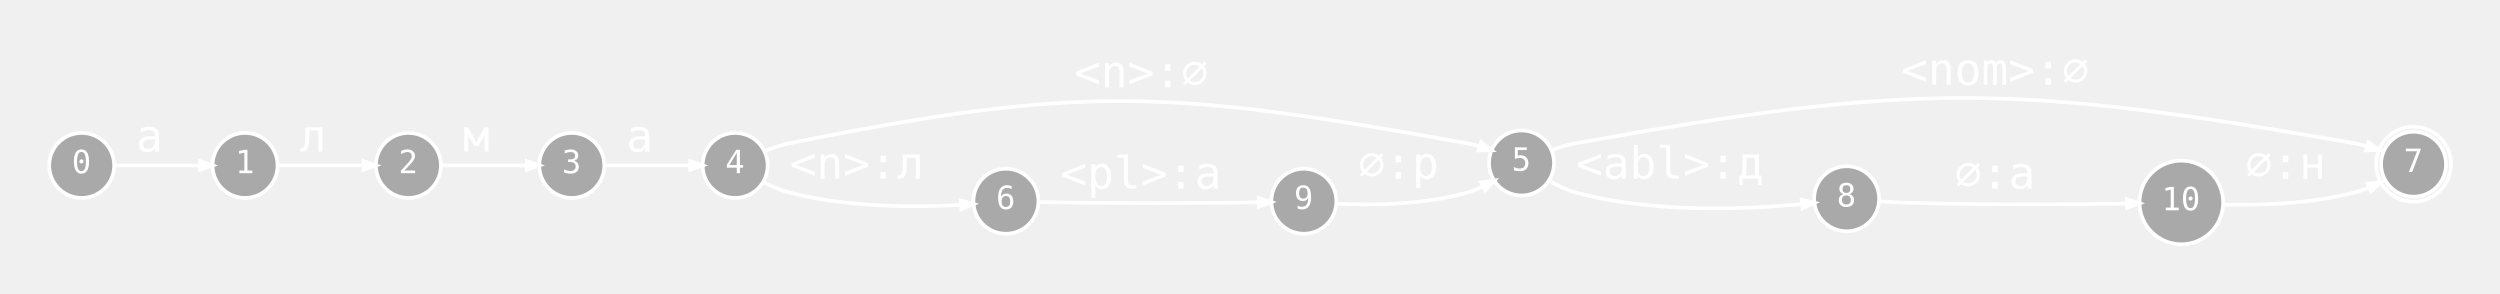
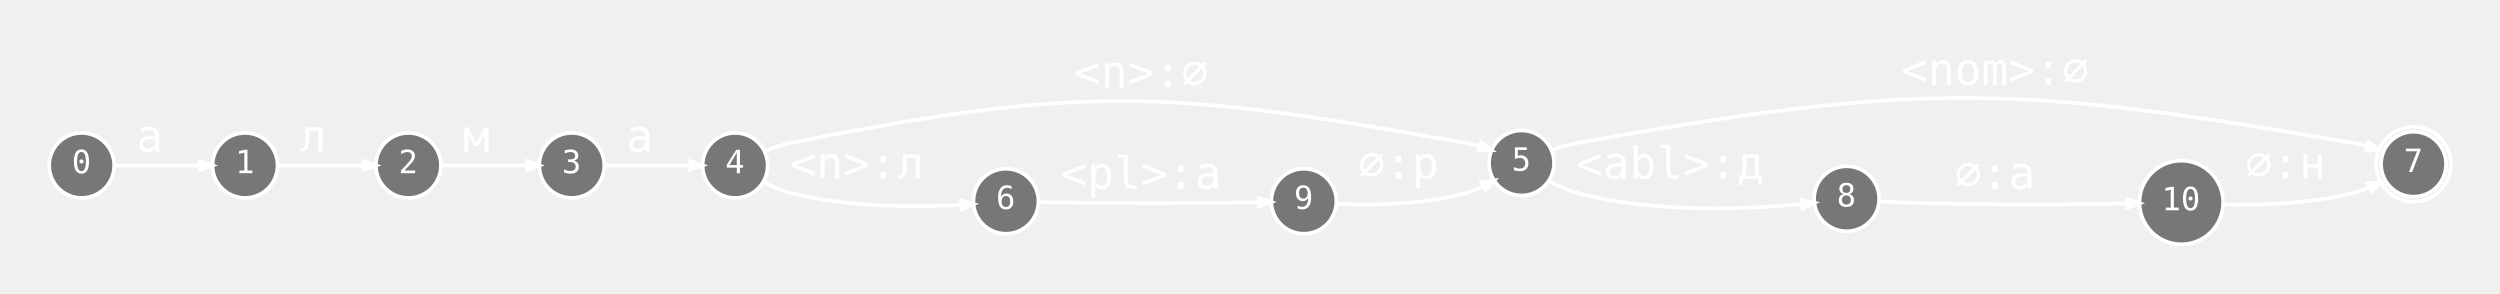
<svg xmlns="http://www.w3.org/2000/svg" viewBox="0 0 2700 317.333" height="317.333" width="2700" xml:space="preserve" id="svg2" version="1.1">
  <defs id="defs6" />
  <g transform="matrix(1.333333,0,0,1.333333,0,4.6e-6)" id="g10">
    <g id="g12">
-       <path id="path14" style="fill:#a9a9a9;fill-opacity:1;fill-rule:nonzero;stroke:none" d="m 92.488,134 c 0,14.539 -11.785,26.328 -26.324,26.328 -14.543,0 -26.328,-11.789 -26.328,-26.328 0,-14.539 11.785,-26.328 26.328,-26.328 14.539,0 26.324,11.789 26.324,26.328" />
+       <path id="path14" style="fill:#777777;fill-opacity:1;fill-rule:nonzero;stroke:none" d="m 92.488,134 c 0,14.539 -11.785,26.328 -26.324,26.328 -14.543,0 -26.328,-11.789 -26.328,-26.328 0,-14.539 11.785,-26.328 26.328,-26.328 14.539,0 26.324,11.789 26.324,26.328" />
      <path id="path16" style="fill:none;stroke:#ffffff;stroke-width:3;stroke-linecap:butt;stroke-linejoin:miter;stroke-miterlimit:10;stroke-dasharray:none;stroke-opacity:1" d="m 92.488,134 c 0,14.539 -11.785,26.328 -26.324,26.328 -14.543,0 -26.328,-11.789 -26.328,-26.328 0,-14.539 11.785,-26.328 26.328,-26.328 14.539,0 26.324,11.789 26.324,26.328" />
      <text id="text20" style="font-variant:normal;font-weight:normal;font-size:26px;font-family:'DejaVu Sans Mono';-inkscape-font-specification:DejaVuSansMono;writing-mode:lr-tb;fill:#ffffff;fill-opacity:1;fill-rule:nonzero;stroke:none" transform="translate(58.16406,140.3008)">
        <tspan id="tspan18" y="0" x="0">0</tspan>
      </text>
-       <path id="path22" style="fill:#a9a9a9;fill-opacity:1;fill-rule:nonzero;stroke:none" d="m 224.816,134 c 0,14.539 -11.789,26.328 -26.328,26.328 -14.539,0 -26.328,-11.789 -26.328,-26.328 0,-14.539 11.789,-26.328 26.328,-26.328 14.539,0 26.328,11.789 26.328,26.328" />
+       <path id="path22" style="fill:#777777;fill-opacity:1;fill-rule:nonzero;stroke:none" d="m 224.816,134 c 0,14.539 -11.789,26.328 -26.328,26.328 -14.539,0 -26.328,-11.789 -26.328,-26.328 0,-14.539 11.789,-26.328 26.328,-26.328 14.539,0 26.328,11.789 26.328,26.328" />
      <path id="path24" style="fill:none;stroke:#ffffff;stroke-width:3;stroke-linecap:butt;stroke-linejoin:miter;stroke-miterlimit:10;stroke-dasharray:none;stroke-opacity:1" d="m 224.816,134 c 0,14.539 -11.789,26.328 -26.328,26.328 -14.539,0 -26.328,-11.789 -26.328,-26.328 0,-14.539 11.789,-26.328 26.328,-26.328 14.539,0 26.328,11.789 26.328,26.328" />
      <text id="text28" style="font-variant:normal;font-weight:normal;font-size:26px;font-family:'DejaVu Sans Mono';-inkscape-font-specification:DejaVuSansMono;writing-mode:lr-tb;fill:#ffffff;fill-opacity:1;fill-rule:nonzero;stroke:none" transform="translate(190.4883,140.3008)">
        <tspan id="tspan26" y="0" x="0">1</tspan>
      </text>
      <path id="path30" style="fill:none;stroke:#ffffff;stroke-width:3;stroke-linecap:butt;stroke-linejoin:miter;stroke-miterlimit:10;stroke-dasharray:none;stroke-opacity:1" d="m 92.602,134 c 19.734,0 47.328,0 69.261,0" />
      <path id="path32" style="fill:#ffffff;fill-opacity:1;fill-rule:nonzero;stroke:#ffffff;stroke-width:3;stroke-linecap:butt;stroke-linejoin:miter;stroke-miterlimit:10;stroke-dasharray:none;stroke-opacity:1" d="m 162.117,130.5 10,3.5 -10,3.5 z" />
      <text id="text36" style="font-variant:normal;font-weight:normal;font-size:36px;font-family:'DejaVu Sans Mono';-inkscape-font-specification:DejaVuSansMono;writing-mode:lr-tb;fill:#ffffff;fill-opacity:1;fill-rule:nonzero;stroke:none" transform="translate(110.3242,122.8008)">
        <tspan id="tspan34" y="0" x="0">а</tspan>
      </text>
-       <path id="path38" style="fill:#a9a9a9;fill-opacity:1;fill-rule:nonzero;stroke:none" d="m 357.141,134 c 0,14.539 -11.786,26.328 -26.325,26.328 -14.543,0 -26.328,-11.789 -26.328,-26.328 0,-14.539 11.785,-26.328 26.328,-26.328 14.539,0 26.325,11.789 26.325,26.328" />
+       <path id="path38" style="fill:#777777;fill-opacity:1;fill-rule:nonzero;stroke:none" d="m 357.141,134 c 0,14.539 -11.786,26.328 -26.325,26.328 -14.543,0 -26.328,-11.789 -26.328,-26.328 0,-14.539 11.785,-26.328 26.328,-26.328 14.539,0 26.325,11.789 26.325,26.328" />
      <path id="path40" style="fill:none;stroke:#ffffff;stroke-width:3;stroke-linecap:butt;stroke-linejoin:miter;stroke-miterlimit:10;stroke-dasharray:none;stroke-opacity:1" d="m 357.141,134 c 0,14.539 -11.786,26.328 -26.325,26.328 -14.543,0 -26.328,-11.789 -26.328,-26.328 0,-14.539 11.785,-26.328 26.328,-26.328 14.539,0 26.325,11.789 26.325,26.328" />
      <text id="text44" style="font-variant:normal;font-weight:normal;font-size:26px;font-family:'DejaVu Sans Mono';-inkscape-font-specification:DejaVuSansMono;writing-mode:lr-tb;fill:#ffffff;fill-opacity:1;fill-rule:nonzero;stroke:none" transform="translate(322.8164,140.3008)">
        <tspan id="tspan42" y="0" x="0">2</tspan>
      </text>
      <path id="path46" style="fill:none;stroke:#ffffff;stroke-width:3;stroke-linecap:butt;stroke-linejoin:miter;stroke-miterlimit:10;stroke-dasharray:none;stroke-opacity:1" d="m 224.926,134 c 19.734,0 47.332,0 69.262,0" />
      <path id="path48" style="fill:#ffffff;fill-opacity:1;fill-rule:nonzero;stroke:#ffffff;stroke-width:3;stroke-linecap:butt;stroke-linejoin:miter;stroke-miterlimit:10;stroke-dasharray:none;stroke-opacity:1" d="m 294.441,130.5 10,3.5 -10,3.5 z" />
      <text id="text52" style="font-variant:normal;font-weight:normal;font-size:36px;font-family:'DejaVu Sans Mono';-inkscape-font-specification:DejaVuSansMono;writing-mode:lr-tb;fill:#ffffff;fill-opacity:1;fill-rule:nonzero;stroke:none" transform="translate(242.6523,122.8008)">
        <tspan id="tspan50" y="0" x="0">л</tspan>
      </text>
-       <path id="path54" style="fill:#a9a9a9;fill-opacity:1;fill-rule:nonzero;stroke:none" d="m 489.469,134 c 0,14.539 -11.789,26.328 -26.328,26.328 -14.539,0 -26.329,-11.789 -26.329,-26.328 0,-14.539 11.79,-26.328 26.329,-26.328 14.539,0 26.328,11.789 26.328,26.328" />
+       <path id="path54" style="fill:#777777;fill-opacity:1;fill-rule:nonzero;stroke:none" d="m 489.469,134 c 0,14.539 -11.789,26.328 -26.328,26.328 -14.539,0 -26.329,-11.789 -26.329,-26.328 0,-14.539 11.79,-26.328 26.329,-26.328 14.539,0 26.328,11.789 26.328,26.328" />
      <path id="path56" style="fill:none;stroke:#ffffff;stroke-width:3;stroke-linecap:butt;stroke-linejoin:miter;stroke-miterlimit:10;stroke-dasharray:none;stroke-opacity:1" d="m 489.469,134 c 0,14.539 -11.789,26.328 -26.328,26.328 -14.539,0 -26.329,-11.789 -26.329,-26.328 0,-14.539 11.79,-26.328 26.329,-26.328 14.539,0 26.328,11.789 26.328,26.328" />
      <text id="text60" style="font-variant:normal;font-weight:normal;font-size:26px;font-family:'DejaVu Sans Mono';-inkscape-font-specification:DejaVuSansMono;writing-mode:lr-tb;fill:#ffffff;fill-opacity:1;fill-rule:nonzero;stroke:none" transform="translate(455.1406,140.3008)">
        <tspan id="tspan58" y="0" x="0">3</tspan>
      </text>
      <path id="path62" style="fill:none;stroke:#ffffff;stroke-width:3;stroke-linecap:butt;stroke-linejoin:miter;stroke-miterlimit:10;stroke-dasharray:none;stroke-opacity:1" d="m 357.254,134 c 19.734,0 47.328,0 69.262,0" />
      <path id="path64" style="fill:#ffffff;fill-opacity:1;fill-rule:nonzero;stroke:#ffffff;stroke-width:3;stroke-linecap:butt;stroke-linejoin:miter;stroke-miterlimit:10;stroke-dasharray:none;stroke-opacity:1" d="m 426.766,130.5 10,3.5 -10,3.5 z" />
      <text id="text68" style="font-variant:normal;font-weight:normal;font-size:36px;font-family:'DejaVu Sans Mono';-inkscape-font-specification:DejaVuSansMono;writing-mode:lr-tb;fill:#ffffff;fill-opacity:1;fill-rule:nonzero;stroke:none" transform="translate(374.9766,122.8008)">
        <tspan id="tspan66" y="0" x="0">м</tspan>
      </text>
-       <path id="path70" style="fill:#a9a9a9;fill-opacity:1;fill-rule:nonzero;stroke:none" d="m 621.793,134 c 0,14.539 -11.785,26.328 -26.328,26.328 -14.539,0 -26.324,-11.789 -26.324,-26.328 0,-14.539 11.785,-26.328 26.324,-26.328 14.543,0 26.328,11.789 26.328,26.328" />
+       <path id="path70" style="fill:#777777;fill-opacity:1;fill-rule:nonzero;stroke:none" d="m 621.793,134 c 0,14.539 -11.785,26.328 -26.328,26.328 -14.539,0 -26.324,-11.789 -26.324,-26.328 0,-14.539 11.785,-26.328 26.324,-26.328 14.543,0 26.328,11.789 26.328,26.328" />
      <path id="path72" style="fill:none;stroke:#ffffff;stroke-width:3;stroke-linecap:butt;stroke-linejoin:miter;stroke-miterlimit:10;stroke-dasharray:none;stroke-opacity:1" d="m 621.793,134 c 0,14.539 -11.785,26.328 -26.328,26.328 -14.539,0 -26.324,-11.789 -26.324,-26.328 0,-14.539 11.785,-26.328 26.324,-26.328 14.543,0 26.328,11.789 26.328,26.328" />
      <text id="text76" style="font-variant:normal;font-weight:normal;font-size:26px;font-family:'DejaVu Sans Mono';-inkscape-font-specification:DejaVuSansMono;writing-mode:lr-tb;fill:#ffffff;fill-opacity:1;fill-rule:nonzero;stroke:none" transform="translate(587.4648,140.3008)">
        <tspan id="tspan74" y="0" x="0">4</tspan>
      </text>
      <path id="path78" style="fill:none;stroke:#ffffff;stroke-width:3;stroke-linecap:butt;stroke-linejoin:miter;stroke-miterlimit:10;stroke-dasharray:none;stroke-opacity:1" d="m 489.578,134 c 19.734,0 47.328,0 69.262,0" />
      <path id="path80" style="fill:#ffffff;fill-opacity:1;fill-rule:nonzero;stroke:#ffffff;stroke-width:3;stroke-linecap:butt;stroke-linejoin:miter;stroke-miterlimit:10;stroke-dasharray:none;stroke-opacity:1" d="m 559.094,130.5 10,3.5 -10,3.5 z" />
      <text id="text84" style="font-variant:normal;font-weight:normal;font-size:36px;font-family:'DejaVu Sans Mono';-inkscape-font-specification:DejaVuSansMono;writing-mode:lr-tb;fill:#ffffff;fill-opacity:1;fill-rule:nonzero;stroke:none" transform="translate(507.3047,122.8008)">
        <tspan id="tspan82" y="0" x="0">а</tspan>
      </text>
-       <path id="path86" style="fill:#a9a9a9;fill-opacity:1;fill-rule:nonzero;stroke:#ffffff;stroke-width:3;stroke-linecap:butt;stroke-linejoin:miter;stroke-miterlimit:10;stroke-dasharray:none;stroke-opacity:1" d="m 1258.77,132 c 0,14.539 -11.786,26.328 -26.325,26.328 -14.539,0 -26.328,-11.789 -26.328,-26.328 0,-14.539 11.789,-26.328 26.328,-26.328 14.539,0 26.325,11.789 26.325,26.328" />
+       <path id="path86" style="fill:#777777;fill-opacity:1;fill-rule:nonzero;stroke:#ffffff;stroke-width:3;stroke-linecap:butt;stroke-linejoin:miter;stroke-miterlimit:10;stroke-dasharray:none;stroke-opacity:1" d="m 1258.77,132 c 0,14.539 -11.786,26.328 -26.325,26.328 -14.539,0 -26.328,-11.789 -26.328,-26.328 0,-14.539 11.789,-26.328 26.328,-26.328 14.539,0 26.325,11.789 26.325,26.328" />
      <text id="text90" style="font-variant:normal;font-weight:normal;font-size:26px;font-family:'DejaVu Sans Mono';-inkscape-font-specification:DejaVuSansMono;writing-mode:lr-tb;fill:#ffffff;fill-opacity:1;fill-rule:nonzero;stroke:none" transform="translate(1224.445,138.3008)">
        <tspan id="tspan88" y="0" x="0">5</tspan>
      </text>
      <path id="path92" style="fill:none;stroke:#ffffff;stroke-width:3;stroke-linecap:butt;stroke-linejoin:miter;stroke-miterlimit:10;stroke-dasharray:none;stroke-opacity:1" d="m 619.23,122.543 c 6.434,-2.691 13.551,-5.172 20.399,-6.543 239.101,-47.859 308.637,-43.055 548.652,0 3.407,0.609 6.899,1.473 10.344,2.484" />
      <path id="path94" style="fill:#ffffff;fill-opacity:1;fill-rule:nonzero;stroke:#ffffff;stroke-width:3;stroke-linecap:butt;stroke-linejoin:miter;stroke-miterlimit:10;stroke-dasharray:none;stroke-opacity:1" d="m 1199.738,115.164 8.383,6.481 -10.594,0.164 z" />
      <text id="text98" style="font-variant:normal;font-weight:normal;font-size:36px;font-family:'DejaVu Sans Mono';-inkscape-font-specification:DejaVuSansMono;writing-mode:lr-tb;fill:#ffffff;fill-opacity:1;fill-rule:nonzero;stroke:none" transform="translate(869.957,70.80078)">
        <tspan id="tspan96" y="0" x="0 21.672 43.488 65.16">&lt;n&gt;:</tspan>
      </text>
      <text id="text102" style="font-variant:normal;font-weight:normal;font-size:36px;font-family:'DejaVu Sans Mono';-inkscape-font-specification:DejaVuSansMono;writing-mode:lr-tb;fill:#ffffff;fill-opacity:1;fill-rule:nonzero;stroke:none" transform="translate(956.933,70.80078)">
        <tspan id="tspan100" y="0" x="0">∅</tspan>
      </text>
-       <path id="path104" style="fill:#a9a9a9;fill-opacity:1;fill-rule:nonzero;stroke:none" d="m 841.121,163 c 0,14.539 -11.789,26.328 -26.328,26.328 -14.539,0 -26.328,-11.789 -26.328,-26.328 0,-14.539 11.789,-26.328 26.328,-26.328 14.539,0 26.328,11.789 26.328,26.328" />
+       <path id="path104" style="fill:#777777;fill-opacity:1;fill-rule:nonzero;stroke:none" d="m 841.121,163 c 0,14.539 -11.789,26.328 -26.328,26.328 -14.539,0 -26.328,-11.789 -26.328,-26.328 0,-14.539 11.789,-26.328 26.328,-26.328 14.539,0 26.328,11.789 26.328,26.328" />
      <path id="path106" style="fill:none;stroke:#ffffff;stroke-width:3;stroke-linecap:butt;stroke-linejoin:miter;stroke-miterlimit:10;stroke-dasharray:none;stroke-opacity:1" d="m 841.121,163 c 0,14.539 -11.789,26.328 -26.328,26.328 -14.539,0 -26.328,-11.789 -26.328,-26.328 0,-14.539 11.789,-26.328 26.328,-26.328 14.539,0 26.328,11.789 26.328,26.328" />
      <text id="text110" style="font-variant:normal;font-weight:normal;font-size:26px;font-family:'DejaVu Sans Mono';-inkscape-font-specification:DejaVuSansMono;writing-mode:lr-tb;fill:#ffffff;fill-opacity:1;fill-rule:nonzero;stroke:none" transform="translate(806.793,169.3008)">
        <tspan id="tspan108" y="0" x="0">6</tspan>
      </text>
      <path id="path112" style="fill:none;stroke:#ffffff;stroke-width:3;stroke-linecap:butt;stroke-linejoin:miter;stroke-miterlimit:10;stroke-dasharray:none;stroke-opacity:1" d="m 618.137,147.34 c 6.66,3.457 14.168,6.746 21.492,8.66 46.695,12.211 102.812,11.922 138.484,9.973" />
      <path id="path114" style="fill:#ffffff;fill-opacity:1;fill-rule:nonzero;stroke:none" d="m 778.297,162.453 10.195,2.871 -9.762,4.117 z" />
      <path id="path116" style="fill:none;stroke:#ffffff;stroke-width:3;stroke-linecap:butt;stroke-linejoin:miter;stroke-miterlimit:10;stroke-dasharray:none;stroke-opacity:1" d="m 778.297,162.453 10.195,2.871 -9.762,4.117 z" />
      <text id="text120" style="font-variant:normal;font-weight:normal;font-size:36px;font-family:'DejaVu Sans Mono';-inkscape-font-specification:DejaVuSansMono;writing-mode:lr-tb;fill:#ffffff;fill-opacity:1;fill-rule:nonzero;stroke:none" transform="translate(639.6289,144.8008)">
        <tspan id="tspan118" y="0" x="0 21.672 43.488 65.16">&lt;n&gt;:</tspan>
      </text>
      <text id="text124" style="font-variant:normal;font-weight:normal;font-size:36px;font-family:'DejaVu Sans Mono';-inkscape-font-specification:DejaVuSansMono;writing-mode:lr-tb;fill:#ffffff;fill-opacity:1;fill-rule:nonzero;stroke:none" transform="translate(726.6049,144.8008)">
        <tspan id="tspan122" y="0" x="0">л</tspan>
      </text>
-       <path id="path126" style="fill:#a9a9a9;fill-opacity:1;fill-rule:nonzero;stroke:none" d="m 1981.285,133 c 0,14.527 -11.777,26.305 -26.308,26.305 -14.528,0 -26.305,-11.778 -26.305,-26.305 0,-14.527 11.777,-26.305 26.305,-26.305 14.531,0 26.308,11.778 26.308,26.305" />
+       <path id="path126" style="fill:#777777;fill-opacity:1;fill-rule:nonzero;stroke:none" d="m 1981.285,133 c 0,14.527 -11.777,26.305 -26.308,26.305 -14.528,0 -26.305,-11.778 -26.305,-26.305 0,-14.527 11.777,-26.305 26.305,-26.305 14.531,0 26.308,11.778 26.308,26.305" />
      <path id="path128" style="fill:none;stroke:#ffffff;stroke-width:3;stroke-linecap:butt;stroke-linejoin:miter;stroke-miterlimit:10;stroke-dasharray:none;stroke-opacity:1" d="m 1981.285,133 c 0,14.527 -11.777,26.305 -26.308,26.305 -14.528,0 -26.305,-11.778 -26.305,-26.305 0,-14.527 11.777,-26.305 26.305,-26.305 14.531,0 26.308,11.778 26.308,26.305" />
      <path id="path130" style="fill:none;stroke:#ffffff;stroke-width:3;stroke-linecap:butt;stroke-linejoin:miter;stroke-miterlimit:10;stroke-dasharray:none;stroke-opacity:1" d="m 1985.305,133 c 0,16.75 -13.578,30.328 -30.328,30.328 -16.747,0 -30.325,-13.578 -30.325,-30.328 0,-16.75 13.578,-30.328 30.325,-30.328 16.75,0 30.328,13.578 30.328,30.328" />
      <text id="text134" style="font-variant:normal;font-weight:normal;font-size:26px;font-family:'DejaVu Sans Mono';-inkscape-font-specification:DejaVuSansMono;writing-mode:lr-tb;fill:#ffffff;fill-opacity:1;fill-rule:nonzero;stroke:none" transform="translate(1946.977,139.3008)">
        <tspan id="tspan132" y="0" x="0">7</tspan>
      </text>
      <path id="path136" style="fill:none;stroke:#ffffff;stroke-width:3;stroke-linecap:butt;stroke-linejoin:miter;stroke-miterlimit:10;stroke-dasharray:none;stroke-opacity:1" d="m 1256.766,121.645 c 6.316,-2.329 13.234,-4.461 19.839,-5.645 275.696,-49.453 354.297,-48.207 630.211,0 3.446,0.602 6.977,1.434 10.477,2.41" />
      <path id="path138" style="fill:#ffffff;fill-opacity:1;fill-rule:nonzero;stroke:#ffffff;stroke-width:3;stroke-linecap:butt;stroke-linejoin:miter;stroke-miterlimit:10;stroke-dasharray:none;stroke-opacity:1" d="m 1918.496,115.121 8.484,6.348 -10.589,0.328 z" />
      <text id="text142" style="font-variant:normal;font-weight:normal;font-size:36px;font-family:'DejaVu Sans Mono';-inkscape-font-specification:DejaVuSansMono;writing-mode:lr-tb;fill:#ffffff;fill-opacity:1;fill-rule:nonzero;stroke:none" transform="translate(1539.934,68.80078)">
        <tspan id="tspan140" y="0" x="0 21.672 43.488 65.16 86.976 108.756">&lt;nom&gt;:</tspan>
      </text>
      <text id="text146" style="font-variant:normal;font-weight:normal;font-size:36px;font-family:'DejaVu Sans Mono';-inkscape-font-specification:DejaVuSansMono;writing-mode:lr-tb;fill:#ffffff;fill-opacity:1;fill-rule:nonzero;stroke:none" transform="translate(1670.362,68.80078)">
        <tspan id="tspan144" y="0" x="0">∅</tspan>
      </text>
-       <path id="path148" style="fill:#a9a9a9;fill-opacity:1;fill-rule:nonzero;stroke:none" d="m 1522.098,161 c 0,14.539 -11.789,26.328 -26.328,26.328 -14.54,0 -26.329,-11.789 -26.329,-26.328 0,-14.539 11.789,-26.328 26.329,-26.328 14.539,0 26.328,11.789 26.328,26.328" />
+       <path id="path148" style="fill:#777777;fill-opacity:1;fill-rule:nonzero;stroke:none" d="m 1522.098,161 c 0,14.539 -11.789,26.328 -26.328,26.328 -14.54,0 -26.329,-11.789 -26.329,-26.328 0,-14.539 11.789,-26.328 26.329,-26.328 14.539,0 26.328,11.789 26.328,26.328" />
      <path id="path150" style="fill:none;stroke:#ffffff;stroke-width:3;stroke-linecap:butt;stroke-linejoin:miter;stroke-miterlimit:10;stroke-dasharray:none;stroke-opacity:1" d="m 1522.098,161 c 0,14.539 -11.789,26.328 -26.328,26.328 -14.54,0 -26.329,-11.789 -26.329,-26.328 0,-14.539 11.789,-26.328 26.329,-26.328 14.539,0 26.328,11.789 26.328,26.328" />
      <text id="text154" style="font-variant:normal;font-weight:normal;font-size:26px;font-family:'DejaVu Sans Mono';-inkscape-font-specification:DejaVuSansMono;writing-mode:lr-tb;fill:#ffffff;fill-opacity:1;fill-rule:nonzero;stroke:none" transform="translate(1487.77,167.3008)">
        <tspan id="tspan152" y="0" x="0">8</tspan>
      </text>
      <path id="path156" style="fill:none;stroke:#ffffff;stroke-width:3;stroke-linecap:butt;stroke-linejoin:miter;stroke-miterlimit:10;stroke-dasharray:none;stroke-opacity:1" d="m 1254.52,146.383 c 6.761,3.867 14.476,7.551 22.085,9.617 62.657,17.016 139.192,13.492 182.946,9.301" />
      <path id="path158" style="fill:#ffffff;fill-opacity:1;fill-rule:nonzero;stroke:none" d="m 1459.371,161.801 10.305,2.461 -9.59,4.504 z" />
      <path id="path160" style="fill:none;stroke:#ffffff;stroke-width:3;stroke-linecap:butt;stroke-linejoin:miter;stroke-miterlimit:10;stroke-dasharray:none;stroke-opacity:1" d="m 1459.371,161.801 10.305,2.461 -9.59,4.504 z" />
      <text id="text164" style="font-variant:normal;font-weight:normal;font-size:36px;font-family:'DejaVu Sans Mono';-inkscape-font-specification:DejaVuSansMono;writing-mode:lr-tb;fill:#ffffff;fill-opacity:1;fill-rule:nonzero;stroke:none" transform="translate(1276.605,144.8008)">
        <tspan id="tspan162" y="0" x="0 21.672 43.488 65.16 86.976 108.756">&lt;abl&gt;:</tspan>
      </text>
      <text id="text168" style="font-variant:normal;font-weight:normal;font-size:36px;font-family:'DejaVu Sans Mono';-inkscape-font-specification:DejaVuSansMono;writing-mode:lr-tb;fill:#ffffff;fill-opacity:1;fill-rule:nonzero;stroke:none" transform="translate(1407.034,144.8008)">
        <tspan id="tspan166" y="0" x="0">д</tspan>
      </text>
-       <path id="path170" style="fill:#a9a9a9;fill-opacity:1;fill-rule:nonzero;stroke:none" d="m 1082.445,163 c 0,14.539 -11.785,26.328 -26.328,26.328 -14.539,0 -26.324,-11.789 -26.324,-26.328 0,-14.539 11.785,-26.328 26.324,-26.328 14.543,0 26.328,11.789 26.328,26.328" />
+       <path id="path170" style="fill:#777777;fill-opacity:1;fill-rule:nonzero;stroke:none" d="m 1082.445,163 c 0,14.539 -11.785,26.328 -26.328,26.328 -14.539,0 -26.324,-11.789 -26.324,-26.328 0,-14.539 11.785,-26.328 26.324,-26.328 14.543,0 26.328,11.789 26.328,26.328" />
      <path id="path172" style="fill:none;stroke:#ffffff;stroke-width:3;stroke-linecap:butt;stroke-linejoin:miter;stroke-miterlimit:10;stroke-dasharray:none;stroke-opacity:1" d="m 1082.445,163 c 0,14.539 -11.785,26.328 -26.328,26.328 -14.539,0 -26.324,-11.789 -26.324,-26.328 0,-14.539 11.785,-26.328 26.324,-26.328 14.543,0 26.328,11.789 26.328,26.328" />
      <text id="text176" style="font-variant:normal;font-weight:normal;font-size:26px;font-family:'DejaVu Sans Mono';-inkscape-font-specification:DejaVuSansMono;writing-mode:lr-tb;fill:#ffffff;fill-opacity:1;fill-rule:nonzero;stroke:none" transform="translate(1048.117,169.3008)">
        <tspan id="tspan174" y="0" x="0">9</tspan>
      </text>
      <path id="path178" style="fill:none;stroke:#ffffff;stroke-width:3;stroke-linecap:butt;stroke-linejoin:miter;stroke-miterlimit:10;stroke-dasharray:none;stroke-opacity:1" d="m 841.352,163.691 c 5.789,0.129 11.906,0.243 17.605,0.309 67.992,0.789 85.004,0.789 153,0 2.402,-0.027 4.879,-0.062 7.375,-0.105" />
      <path id="path180" style="fill:#ffffff;fill-opacity:1;fill-rule:nonzero;stroke:none" d="m 1019.488,160.391 10.071,3.3 -9.93,3.696 z" />
      <path id="path182" style="fill:none;stroke:#ffffff;stroke-width:3;stroke-linecap:butt;stroke-linejoin:miter;stroke-miterlimit:10;stroke-dasharray:none;stroke-opacity:1" d="m 1019.488,160.391 10.071,3.3 -9.93,3.696 z" />
      <text id="text186" style="font-variant:normal;font-weight:normal;font-size:36px;font-family:'DejaVu Sans Mono';-inkscape-font-specification:DejaVuSansMono;writing-mode:lr-tb;fill:#ffffff;fill-opacity:1;fill-rule:nonzero;stroke:none" transform="translate(858.957,152.8008)">
        <tspan id="tspan184" y="0" x="0 21.672 43.488 65.16 86.976">&lt;pl&gt;:</tspan>
      </text>
      <text id="text190" style="font-variant:normal;font-weight:normal;font-size:36px;font-family:'DejaVu Sans Mono';-inkscape-font-specification:DejaVuSansMono;writing-mode:lr-tb;fill:#ffffff;fill-opacity:1;fill-rule:nonzero;stroke:none" transform="translate(967.713,152.8008)">
        <tspan id="tspan188" y="0" x="0">а</tspan>
      </text>
-       <path id="path192" style="fill:#a9a9a9;fill-opacity:1;fill-rule:nonzero;stroke:none" d="m 1800.758,164 c 0,18.711 -15.172,33.883 -33.883,33.883 -18.715,0 -33.883,-15.172 -33.883,-33.883 0,-18.711 15.168,-33.883 33.883,-33.883 18.711,0 33.883,15.172 33.883,33.883" />
+       <path id="path192" style="fill:#777777;fill-opacity:1;fill-rule:nonzero;stroke:none" d="m 1800.758,164 c 0,18.711 -15.172,33.883 -33.883,33.883 -18.715,0 -33.883,-15.172 -33.883,-33.883 0,-18.711 15.168,-33.883 33.883,-33.883 18.711,0 33.883,15.172 33.883,33.883" />
      <path id="path194" style="fill:none;stroke:#ffffff;stroke-width:3;stroke-linecap:butt;stroke-linejoin:miter;stroke-miterlimit:10;stroke-dasharray:none;stroke-opacity:1" d="m 1800.758,164 c 0,18.711 -15.172,33.883 -33.883,33.883 -18.715,0 -33.883,-15.172 -33.883,-33.883 0,-18.711 15.168,-33.883 33.883,-33.883 18.711,0 33.883,15.172 33.883,33.883" />
      <text id="text198" style="font-variant:normal;font-weight:normal;font-size:26px;font-family:'DejaVu Sans Mono';-inkscape-font-specification:DejaVuSansMono;writing-mode:lr-tb;fill:#ffffff;fill-opacity:1;fill-rule:nonzero;stroke:none" transform="translate(1750.875,170.3008)">
        <tspan id="tspan196" y="0" x="0 15.756">10</tspan>
      </text>
      <path id="path200" style="fill:none;stroke:#ffffff;stroke-width:3;stroke-linecap:butt;stroke-linejoin:miter;stroke-miterlimit:10;stroke-dasharray:none;stroke-opacity:1" d="m 1521.859,163.039 c 5.926,0.399 12.219,0.758 18.075,0.961 63.644,2.211 137.437,1.617 182.906,0.887" />
      <path id="path202" style="fill:#ffffff;fill-opacity:1;fill-rule:nonzero;stroke:none" d="m 1722.875,161.387 10.059,3.328 -9.938,3.672 z" />
      <path id="path204" style="fill:none;stroke:#ffffff;stroke-width:3;stroke-linecap:butt;stroke-linejoin:miter;stroke-miterlimit:10;stroke-dasharray:none;stroke-opacity:1" d="m 1722.875,161.387 10.059,3.328 -9.938,3.672 z" />
      <text id="text208" style="font-variant:normal;font-weight:normal;font-size:36px;font-family:'DejaVu Sans Mono';-inkscape-font-specification:DejaVuSansMono;writing-mode:lr-tb;fill:#ffffff;fill-opacity:1;fill-rule:nonzero;stroke:none" transform="translate(1583.434,152.8008)">
        <tspan id="tspan206" y="0" x="0">∅</tspan>
      </text>
      <text id="text212" style="font-variant:normal;font-weight:normal;font-size:36px;font-family:'DejaVu Sans Mono';-inkscape-font-specification:DejaVuSansMono;writing-mode:lr-tb;fill:#ffffff;fill-opacity:1;fill-rule:nonzero;stroke:none" transform="translate(1605.106,152.8008)">
        <tspan id="tspan210" y="0" x="0">:</tspan>
      </text>
      <text id="text216" style="font-variant:normal;font-weight:normal;font-size:36px;font-family:'DejaVu Sans Mono';-inkscape-font-specification:DejaVuSansMono;writing-mode:lr-tb;fill:#ffffff;fill-opacity:1;fill-rule:nonzero;stroke:none" transform="translate(1626.922,152.8008)">
        <tspan id="tspan214" y="0" x="0">а</tspan>
      </text>
      <path id="path218" style="fill:none;stroke:#ffffff;stroke-width:3;stroke-linecap:butt;stroke-linejoin:miter;stroke-miterlimit:10;stroke-dasharray:none;stroke-opacity:1" d="m 1082.328,164.973 c 26.828,1.339 70.234,1.312 105.953,-8.973 4.383,-1.262 8.809,-3.035 13.067,-5.055" />
      <path id="path220" style="fill:#ffffff;fill-opacity:1;fill-rule:nonzero;stroke:#ffffff;stroke-width:3;stroke-linecap:butt;stroke-linejoin:miter;stroke-miterlimit:10;stroke-dasharray:none;stroke-opacity:1" d="m 1199.848,147.781 10.484,-1.539 -7.234,7.738 z" />
      <text id="text224" style="font-variant:normal;font-weight:normal;font-size:36px;font-family:'DejaVu Sans Mono';-inkscape-font-specification:DejaVuSansMono;writing-mode:lr-tb;fill:#ffffff;fill-opacity:1;fill-rule:nonzero;stroke:none" transform="translate(1100.281,144.8008)">
        <tspan id="tspan222" y="0" x="0">∅</tspan>
      </text>
      <text id="text228" style="font-variant:normal;font-weight:normal;font-size:36px;font-family:'DejaVu Sans Mono';-inkscape-font-specification:DejaVuSansMono;writing-mode:lr-tb;fill:#ffffff;fill-opacity:1;fill-rule:nonzero;stroke:none" transform="translate(1121.953,144.8008)">
        <tspan id="tspan226" y="0" x="0">:</tspan>
      </text>
      <text id="text232" style="font-variant:normal;font-weight:normal;font-size:36px;font-family:'DejaVu Sans Mono';-inkscape-font-specification:DejaVuSansMono;writing-mode:lr-tb;fill:#ffffff;fill-opacity:1;fill-rule:nonzero;stroke:none" transform="translate(1143.769,144.8008)">
        <tspan id="tspan230" y="0" x="0">р</tspan>
      </text>
      <path id="path234" style="fill:none;stroke:#ffffff;stroke-width:3;stroke-linecap:butt;stroke-linejoin:miter;stroke-miterlimit:10;stroke-dasharray:none;stroke-opacity:1" d="m 1801.008,165.723 c 28.512,0.629 70.508,-0.496 105.808,-9.723 4.063,-1.062 8.196,-2.488 12.239,-4.113" />
      <path id="path236" style="fill:#ffffff;fill-opacity:1;fill-rule:nonzero;stroke:#ffffff;stroke-width:3;stroke-linecap:butt;stroke-linejoin:miter;stroke-miterlimit:10;stroke-dasharray:none;stroke-opacity:1" d="m 1917.688,148.664 10.562,-0.848 -7.727,7.246 z" />
      <text id="text240" style="font-variant:normal;font-weight:normal;font-size:36px;font-family:'DejaVu Sans Mono';-inkscape-font-specification:DejaVuSansMono;writing-mode:lr-tb;fill:#ffffff;fill-opacity:1;fill-rule:nonzero;stroke:none" transform="translate(1818.816,144.8008)">
        <tspan id="tspan238" y="0" x="0">∅</tspan>
      </text>
      <text id="text244" style="font-variant:normal;font-weight:normal;font-size:36px;font-family:'DejaVu Sans Mono';-inkscape-font-specification:DejaVuSansMono;writing-mode:lr-tb;fill:#ffffff;fill-opacity:1;fill-rule:nonzero;stroke:none" transform="translate(1840.488,144.8008)">
        <tspan id="tspan242" y="0" x="0">:</tspan>
      </text>
      <text id="text248" style="font-variant:normal;font-weight:normal;font-size:36px;font-family:'DejaVu Sans Mono';-inkscape-font-specification:DejaVuSansMono;writing-mode:lr-tb;fill:#ffffff;fill-opacity:1;fill-rule:nonzero;stroke:none" transform="translate(1862.304,144.8008)">
        <tspan id="tspan246" y="0" x="0">н</tspan>
      </text>
    </g>
  </g>
</svg>
